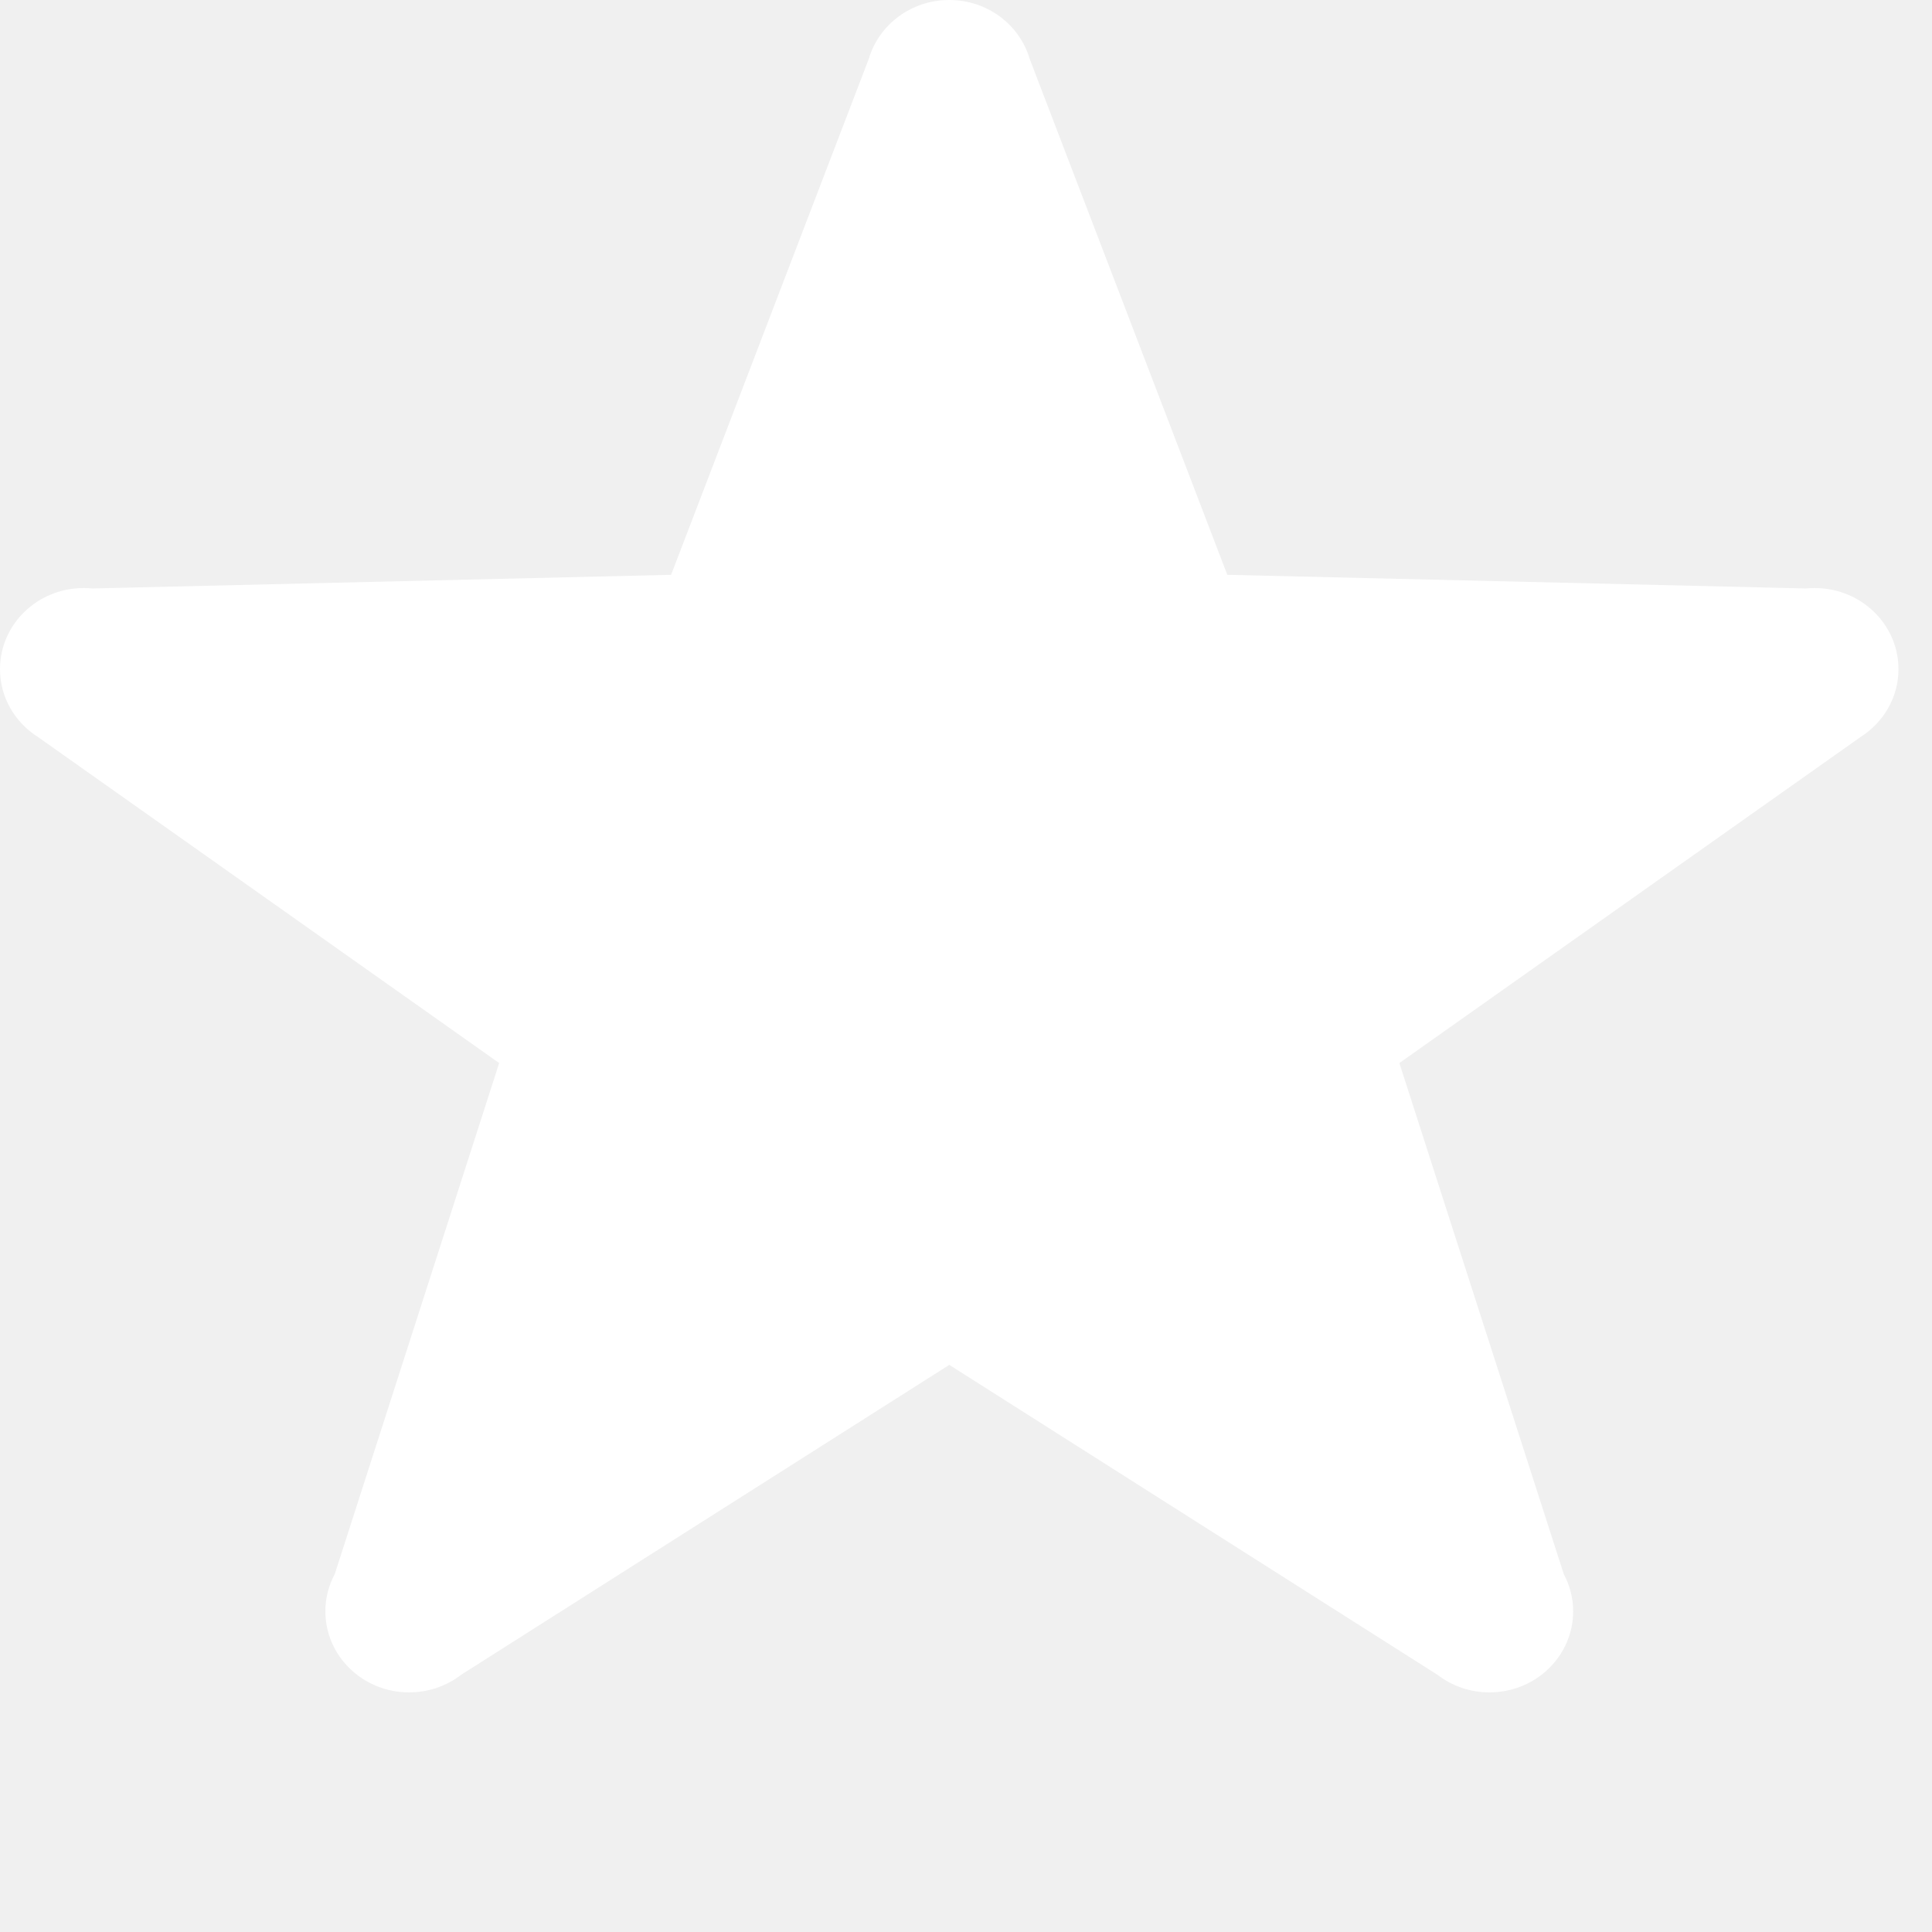
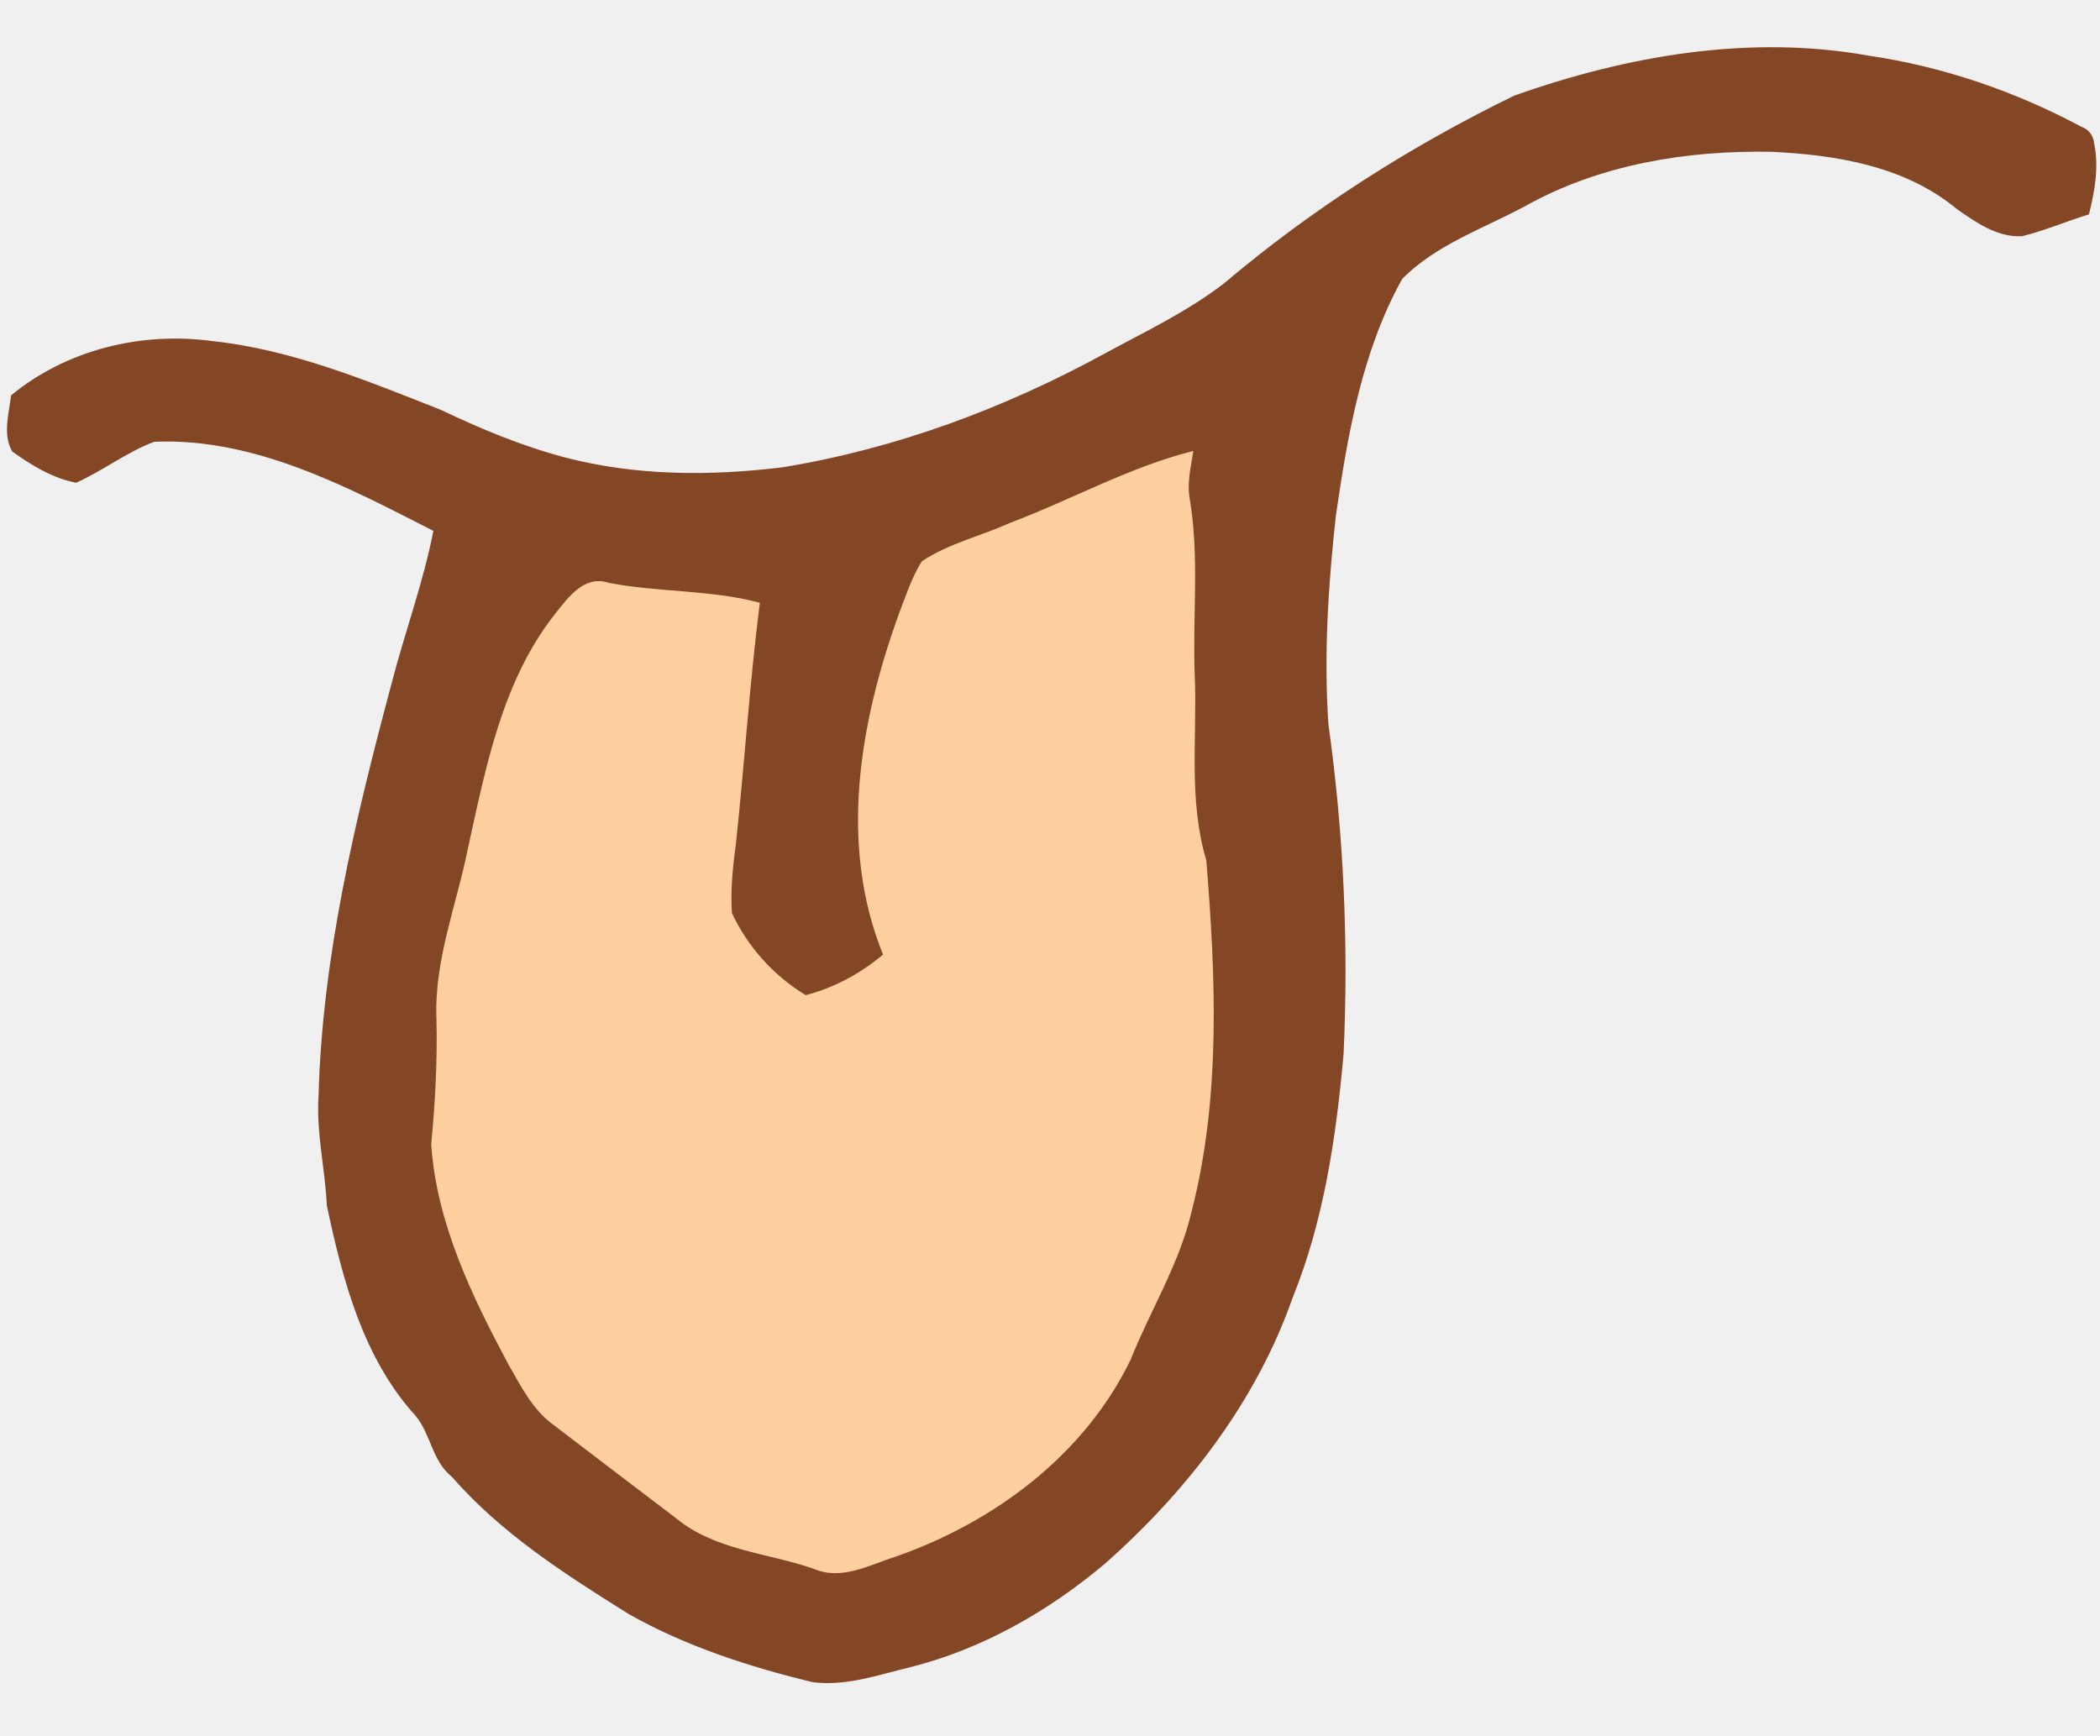
- <svg xmlns="http://www.w3.org/2000/svg" version="1.1" id="Livello_1" x="0px" y="0px" width="141.732px" height="141.732px" viewBox="0 0 141.732 141.732" enable-background="new 0 0 141.732 141.732" xml:space="preserve">
-   <g id="Livello_100">
-     <path fill="#FFFFFF" d="M139.273,49.088c0-3.283-2.75-5.948-6.146-5.948c-0.219,0-0.434,0.012-0.646,0.03l-42.445-1.001   l-14.5-37.854C74.805,1.824,72.443,0,69.637,0c-2.81,0-5.168,1.824-5.902,4.315L49.232,42.169L6.789,43.17   c-0.213-0.021-0.43-0.03-0.646-0.03C2.75,43.135,0,45.802,0,49.088c0,2.101,1.121,3.938,2.812,4.997l33.807,23.9l-12.062,37.494   c-0.438,0.812-0.688,1.74-0.688,2.723c0,3.287,2.75,5.952,6.146,5.952c1.438,0,2.766-0.484,3.812-1.29l35.814-22.737l35.812,22.737   c1.049,0.806,2.371,1.29,3.812,1.29c3.393,0,6.143-2.665,6.143-5.952c0-0.979-0.25-1.906-0.688-2.723l-12.062-37.494l33.806-23.9   C138.15,53.024,139.273,51.185,139.273,49.088" />
-   </g>
-   <g id="Livello_1_1_">
- </g>
+ <svg xmlns="http://www.w3.org/2000/svg" version="1.1" id="Layer_1" x="0px" y="0px" width="300px" height="248px" viewBox="0 26.5 300 248" enable-background="new 0 26.5 300 248" xml:space="preserve">
+   <path fill="#844725" d="M216.33,40.16c16.1-5.71,33.609-8.76,50.6-5.71c10.59,1.55,20.91,5.08,30.35,10.13  c1.131,0.43,1.761,1.24,1.891,2.44c0.7,3.38,0.07,6.82-0.75,10.11c-3.21,0.98-6.3,2.32-9.55,3.12c-3.521,0.19-6.57-1.95-9.32-3.88  c-7.34-6.12-17.25-7.76-26.51-8.18c-12.05-0.23-24.45,1.8-35.069,7.71c-5.98,3.24-12.791,5.52-17.65,10.44  c-5.75,10.32-7.78,22.19-9.471,33.74c-1.1,9.91-1.75,19.93-1.08,29.9c2.19,15.6,2.891,31.379,2.17,47.1  c-1.06,11.83-2.789,23.74-7.27,34.811c-5.199,14.85-15.1,27.659-26.8,38.01c-8.08,6.81-17.47,12.18-27.75,14.789  c-4.58,1.091-9.25,2.78-14.02,2.16c-9.08-2.199-18.09-5.109-26.26-9.72c-9.07-5.67-18.22-11.51-25.31-19.649  c-2.8-2.221-2.97-6.07-5.18-8.711c-7.49-8.229-10.4-19.399-12.66-30.01c-0.24-5.279-1.54-10.46-1.18-15.779  c0.54-19.86,5.23-39.34,10.34-58.49c1.89-7.42,4.59-14.62,6.06-22.14c-12.42-6.34-25.52-13.33-39.88-12.73  c-3.95,1.48-7.31,4.14-11.15,5.85c-3.32-0.61-6.4-2.51-9.14-4.46c-1.39-2.47-0.46-5.4-0.16-8.02c7.95-6.55,18.62-9.13,28.74-7.76  c11.38,1.21,22.04,5.65,32.59,9.8c5.72,2.72,11.59,5.18,17.73,6.81c10.16,2.66,20.76,2.7,31.12,1.43  c16.15-2.63,31.72-8.42,46.061-16.26c5.8-3.15,11.83-6,17.07-10.05C187.49,56.3,201.5,47.38,216.33,40.16z" />
+   <path fill="#FFCF9F" d="M144.23,101.23c8.79-3.3,17.1-8.01,26.25-10.3c-0.33,2.25-0.94,4.53-0.521,6.81  c1.41,8.36,0.39,16.85,0.72,25.27c0.37,8.82-0.939,17.8,1.65,26.41c1.35,16.66,2.1,33.79-2.09,50.15  c-1.74,7.5-5.881,14.09-8.711,21.18c-6.559,13.59-19.439,23.2-33.459,28.12c-3.8,1.19-7.83,3.53-11.84,1.771  c-6.57-2.261-14.08-2.631-19.63-7.201c-5.89-4.459-11.76-8.949-17.63-13.43c-2.92-2.14-4.56-5.47-6.32-8.529  c-5.24-9.811-10.28-20.2-11.05-31.471c0.58-6,0.9-12.02,0.75-18.05c-0.31-8.37,2.91-16.229,4.51-24.31  c2.56-11.58,4.88-23.84,12.41-33.4c1.87-2.36,4.22-5.66,7.7-4.47c7.13,1.37,14.57,0.97,21.58,2.84c-1.46,11.48-2.2,23.07-3.43,34.58  c-0.45,3.23-0.77,6.5-0.56,9.75c2.26,4.85,5.97,8.96,10.54,11.739c4.09-1.06,7.82-3.09,11.05-5.799  c-6.37-15.701-3.34-33.181,2.24-48.61c0.99-2.57,1.83-5.23,3.3-7.58C135.5,104.15,140.08,103.12,144.23,101.23z" />
</svg>
